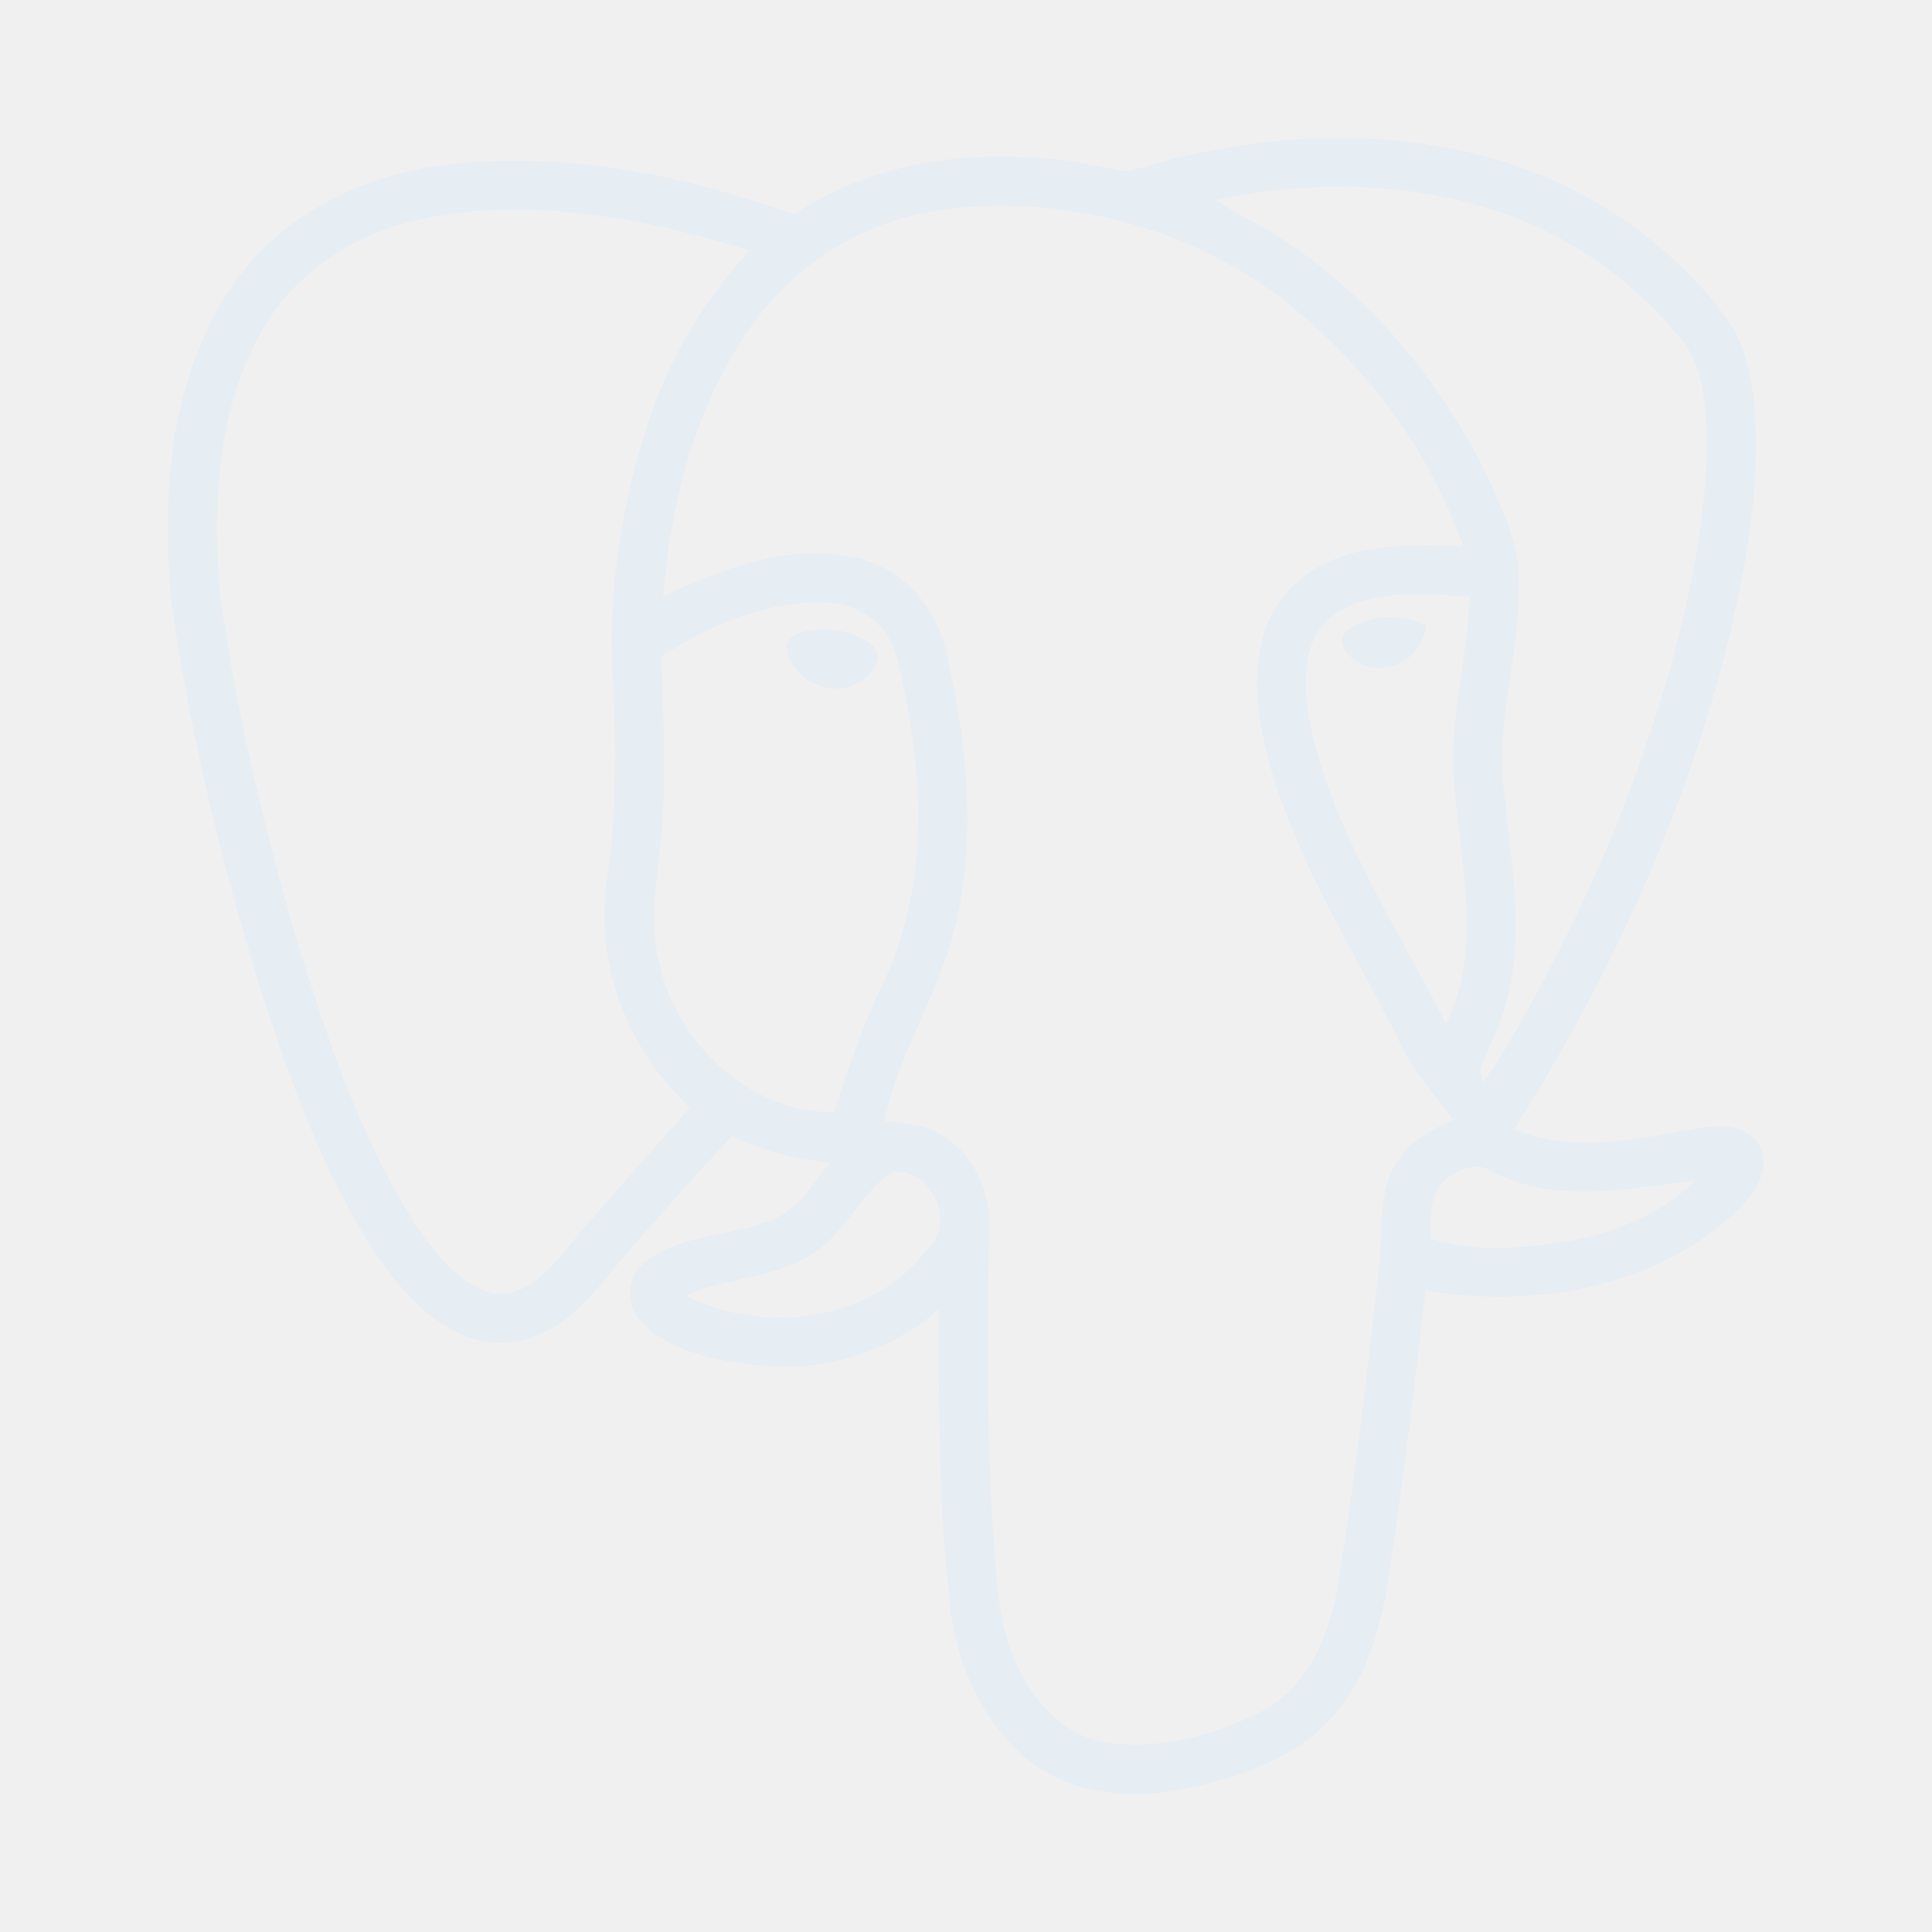
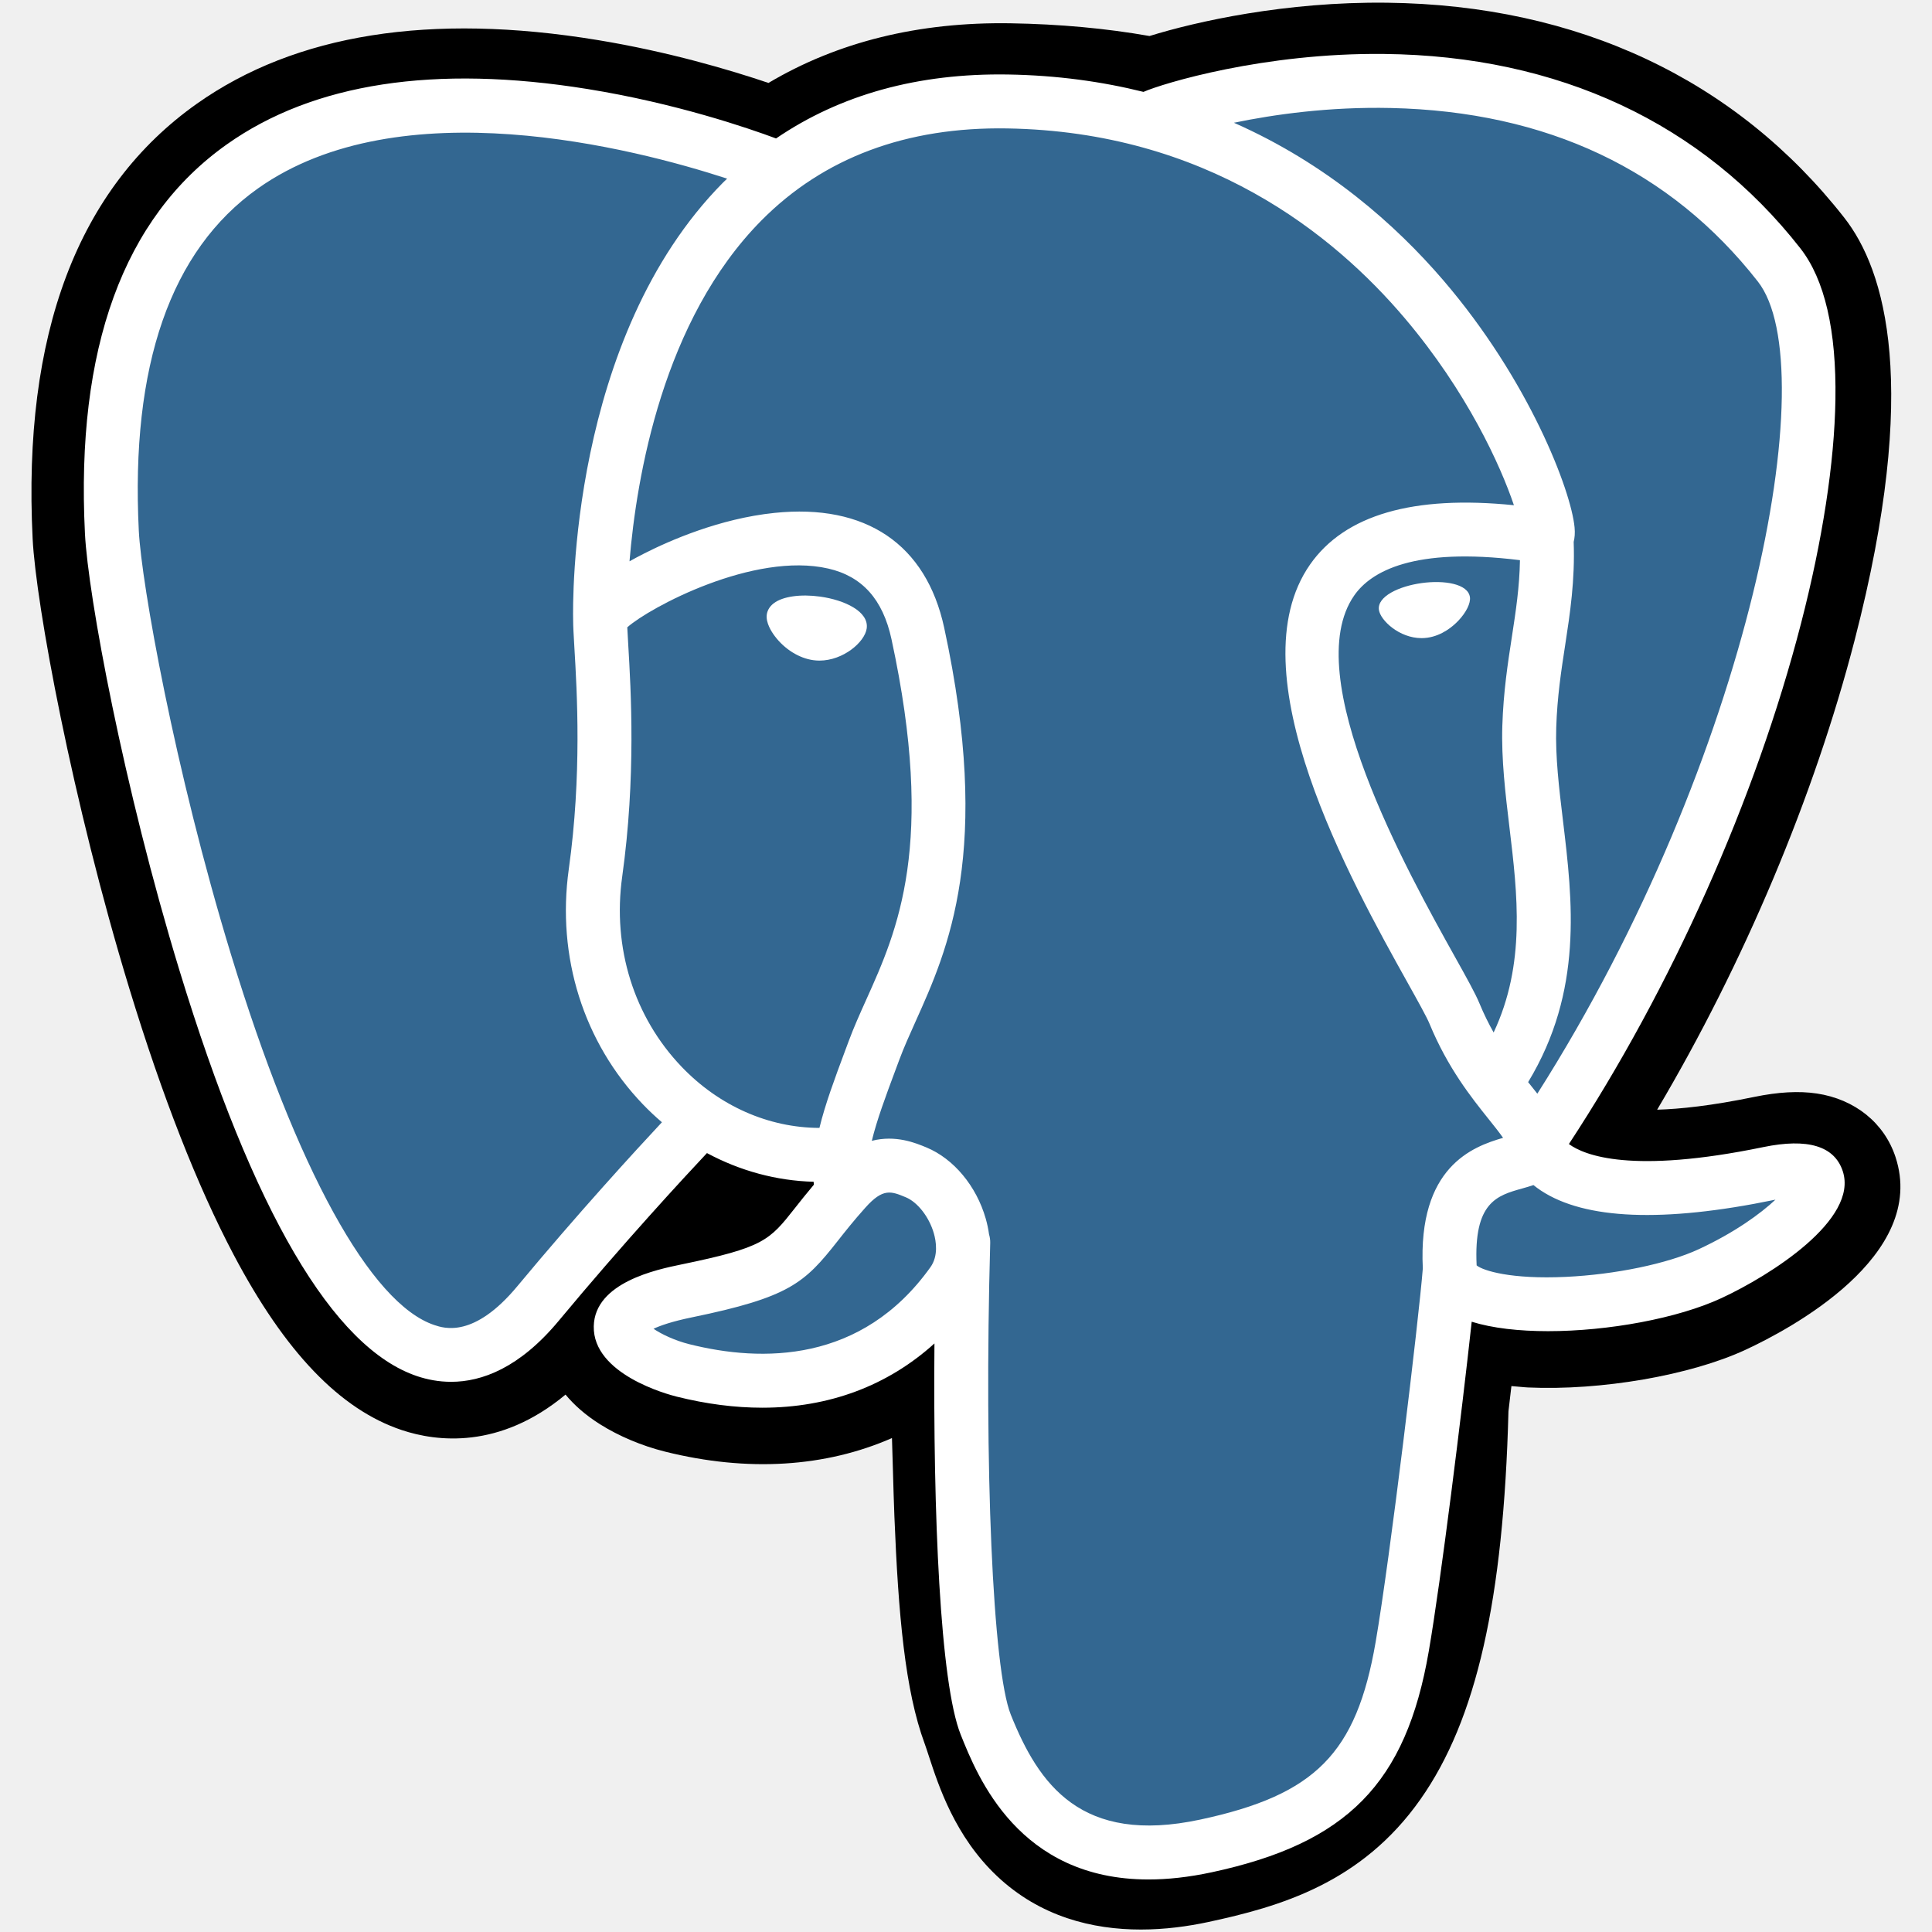
- <svg xmlns="http://www.w3.org/2000/svg" fill="#e6edf3" width="800px" height="800px" viewBox="0 0 14 14" role="img" focusable="false" aria-hidden="true">
-   <path d="m 12.73,8.268 c -0.128,-0.148 -0.347,-0.108 -0.516,-0.074 -0.407,0.073 -0.849,0.157 -1.242,-0.012 0.703,-1.11 1.256,-2.321 1.566,-3.6 0.113,-0.486 0.2,-0.983 0.183,-1.484 -0.012,-0.28 -0.051,-0.578 -0.222,-0.81 C 12.075,1.729 11.46,1.321 10.784,1.14 9.938,0.91 9.031,0.978 8.199,1.236 c -0.069,0.014 -0.137,-0.017 -0.204,-0.026 -0.755,-0.153 -1.587,-0.093 -2.242,0.344 -0.786,-0.283 -1.63,-0.453 -2.467,-0.366 -0.622,0.065 -1.247,0.354 -1.604,0.883 -0.451,0.661 -0.513,1.505 -0.441,2.28 0.145,1.029 0.396,2.041 0.715,3.029 0.21,0.616 0.442,1.236 0.816,1.774 0.19,0.264 0.442,0.53 0.782,0.572 0.302,0.037 0.575,-0.15 0.76,-0.372 0.32,-0.383 0.649,-0.759 0.991,-1.123 0.223,0.109 0.465,0.172 0.713,0.191 -0.134,0.159 -0.244,0.367 -0.458,0.429 -0.288,0.111 -0.624,0.096 -0.878,0.288 -0.146,0.105 -0.153,0.332 -0.022,0.452 0.237,0.23 0.587,0.28 0.903,0.307 0.448,0.034 0.9,-0.116 1.24,-0.41 -0.002,0.712 0.001,1.425 0.081,2.133 0.04,0.415 0.219,0.827 0.534,1.106 0.297,0.259 0.721,0.313 1.098,0.248 0.37,-0.07 0.751,-0.181 1.04,-0.434 0.307,-0.271 0.439,-0.68 0.499,-1.073 0.11,-0.704 0.194,-1.411 0.274,-2.117 0.791,0.133 1.686,-0.018 2.277,-0.596 0.126,-0.119 0.246,-0.325 0.122,-0.487 z m -1.756,-6.692 c 0.475,0.18 0.897,0.493 1.214,0.89 0.151,0.189 0.17,0.444 0.18,0.676 0.007,0.555 -0.105,1.103 -0.248,1.636 -0.273,0.987 -0.687,1.934 -1.207,2.815 -0.051,0.087 -0.107,0.171 -0.169,0.25 -0.005,-0.024 -0.014,-0.073 -0.019,-0.098 0.065,-0.17 0.159,-0.33 0.196,-0.51 0.13,-0.508 0.02,-1.032 -0.027,-1.543 -0.049,-0.483 0.116,-0.953 0.111,-1.435 0.019,-0.236 -0.075,-0.459 -0.165,-0.671 -0.328,-0.734 -0.85,-1.386 -1.519,-1.834 -0.163,-0.112 -0.346,-0.19 -0.508,-0.303 0.712,-0.153 1.475,-0.133 2.161,0.125 z m -0.434,4.118 c 0.042,0.571 0.208,1.185 -0.062,1.727 -0.361,-0.719 -0.828,-1.405 -0.991,-2.205 -0.046,-0.254 -0.058,-0.577 0.169,-0.754 0.287,-0.204 0.662,-0.158 0.994,-0.138 -0.014,0.458 -0.155,0.908 -0.109,1.369 z M 4.084,9.078 C 3.954,9.231 3.779,9.413 3.558,9.368 3.3,9.293 3.136,9.057 2.992,8.845 2.603,8.223 2.369,7.521 2.154,6.823 1.913,5.998 1.71,5.159 1.594,4.307 c -0.058,-0.649 -0.022,-1.344 0.31,-1.922 0.249,-0.437 0.712,-0.716 1.199,-0.808 0.78,-0.15 1.58,0.009 2.328,0.237 -0.33,0.363 -0.587,0.79 -0.737,1.258 -0.204,0.625 -0.298,1.289 -0.249,1.946 0.028,0.463 0.016,0.927 -0.049,1.386 -0.081,0.599 0.16,1.215 0.604,1.62 -0.303,0.354 -0.624,0.692 -0.918,1.055 z m 0.683,-2.146 c -0.076,-0.339 0.023,-0.681 0.035,-1.021 0.026,-0.385 -0.001,-0.77 -0.009,-1.154 0.36,-0.233 0.78,-0.415 1.216,-0.389 0.226,0.01 0.434,0.169 0.488,0.392 0.198,0.788 0.259,1.665 -0.12,2.411 -0.132,0.288 -0.24,0.586 -0.332,0.889 -0.631,0.006 -1.167,-0.527 -1.278,-1.127 z m 1.962,2.109 c -0.396,0.536 -1.188,0.639 -1.761,0.347 0.282,-0.131 0.612,-0.121 0.885,-0.282 0.264,-0.142 0.368,-0.454 0.615,-0.615 0.268,-0.038 0.464,0.361 0.261,0.549 z m 3.395,-0.626 c -0.15,0.242 -0.098,0.538 -0.134,0.807 -0.086,0.754 -0.171,1.509 -0.294,2.258 -0.058,0.359 -0.211,0.74 -0.549,0.919 -0.347,0.177 -0.751,0.288 -1.141,0.227 -0.371,-0.065 -0.604,-0.411 -0.71,-0.747 -0.077,-0.282 -0.085,-0.577 -0.107,-0.868 -0.037,-0.702 -0.038,-1.405 -0.02,-2.107 0.015,-0.274 -0.125,-0.56 -0.37,-0.693 -0.118,-0.067 -0.257,-0.076 -0.389,-0.086 0.104,-0.516 0.418,-0.961 0.526,-1.477 0.14,-0.638 0.062,-1.301 -0.081,-1.931 -0.07,-0.314 -0.309,-0.592 -0.627,-0.668 -0.49,-0.123 -0.984,0.068 -1.422,0.273 0.055,-0.712 0.246,-1.44 0.682,-2.018 0.321,-0.43 0.818,-0.717 1.349,-0.786 0.876,-0.112 1.796,0.13 2.492,0.678 0.575,0.455 1.03,1.07 1.275,1.763 -0.407,-0.014 -0.869,-0.031 -1.198,0.252 -0.299,0.252 -0.337,0.681 -0.27,1.042 0.156,0.858 0.662,1.587 1.036,2.359 0.099,0.181 0.233,0.339 0.36,0.501 -0.151,0.076 -0.32,0.149 -0.405,0.305 z m 1.048,0.607 c -0.269,0.032 -0.548,0.042 -0.808,-0.047 0.001,-0.147 -0.007,-0.321 0.111,-0.43 0.093,-0.069 0.226,-0.132 0.334,-0.057 0.459,0.242 0.992,0.124 1.48,0.065 -0.298,0.29 -0.711,0.426 -1.118,0.47 z M 9.762,4.569 c -0.095,0.078 0.007,0.196 0.09,0.233 0.199,0.117 0.472,-0.046 0.478,-0.274 -0.18,-0.084 -0.405,-0.075 -0.568,0.041 z m -3.522,0.363 c 0.085,-0.048 0.174,-0.18 0.076,-0.259 -0.14,-0.114 -0.343,-0.136 -0.513,-0.09 -0.055,0.019 -0.113,0.057 -0.101,0.124 0.039,0.228 0.345,0.367 0.538,0.225 z" />
+ <svg xmlns="http://www.w3.org/2000/svg" viewBox="-4 0 264 264" version="1.1" preserveAspectRatio="xMidYMid">
+   <g>
+     <path d="M255.008,158.086 C253.473,153.437 249.452,150.199 244.252,149.422 C241.8,149.056 238.992,149.212 235.669,149.897 C229.877,151.092 225.58,151.547 222.444,151.635 C234.281,131.65 243.906,108.86 249.447,87.407 C258.406,52.718 253.619,36.915 248.024,29.767 C233.217,10.848 211.614,0.683 185.552,0.372 C171.649,0.202 159.444,2.947 153.077,4.921 C147.149,3.875 140.775,3.291 134.086,3.183 C121.55,2.983 110.473,5.716 101.008,11.333 C95.767,9.561 87.358,7.063 77.646,5.469 C54.804,1.719 36.394,4.641 22.928,14.154 C6.622,25.672 -0.937,45.684 0.461,73.634 C0.905,82.508 5.869,109.508 13.685,135.114 C18.177,149.832 22.967,162.054 27.922,171.444 C34.949,184.759 42.468,192.6 50.909,195.416 C55.64,196.992 64.236,198.096 73.277,190.567 C74.423,191.954 75.952,193.333 77.981,194.614 C80.558,196.239 83.709,197.567 86.856,198.354 C98.197,201.189 108.82,200.48 117.883,196.506 C117.939,198.118 117.982,199.658 118.018,200.988 C118.079,203.145 118.138,205.26 118.217,207.238 C118.754,220.612 119.664,231.011 122.36,238.287 C122.508,238.688 122.707,239.297 122.917,239.944 C124.262,244.062 126.511,250.956 132.233,256.355 C138.158,261.948 145.325,263.663 151.889,263.663 C155.181,263.663 158.322,263.231 161.077,262.641 C170.897,260.536 182.05,257.33 190.118,245.842 C197.746,234.982 201.454,218.625 202.125,192.851 C202.212,192.123 202.292,191.427 202.369,190.764 C202.422,190.316 202.475,189.859 202.529,189.402 L204.326,189.56 L204.789,189.591 C214.791,190.047 227.021,187.926 234.532,184.437 C240.467,181.683 259.486,171.642 255.008,158.086" fill="#000000" />
+     <path d="M237.906,160.722 C208.166,166.857 206.121,156.788 206.121,156.788 C237.522,110.195 250.648,51.052 239.32,36.577 C208.417,-2.908 154.922,15.766 154.029,16.25 L153.742,16.302 C147.866,15.082 141.291,14.356 133.9,14.235 C120.444,14.014 110.236,17.763 102.49,23.637 C102.49,23.637 7.06,-15.677 11.499,73.081 C12.443,91.963 38.563,215.954 69.717,178.503 C81.104,164.808 92.106,153.229 92.106,153.229 C97.571,156.859 104.113,158.711 110.971,158.046 L111.504,157.594 C111.338,159.294 111.414,160.957 111.717,162.926 C103.691,171.893 106.05,173.467 90.006,176.77 C73.771,180.116 83.308,186.072 89.535,187.629 C97.084,189.517 114.548,192.191 126.348,175.672 L125.878,177.557 C129.022,180.076 131.23,193.94 130.86,206.509 C130.49,219.077 130.243,227.706 132.721,234.446 C135.199,241.186 137.668,256.351 158.76,251.832 C176.383,248.055 185.516,238.268 186.787,221.943 C187.688,210.336 189.729,212.052 189.857,201.675 L191.494,196.763 C193.381,181.03 191.794,175.954 202.651,178.315 L205.29,178.547 C213.282,178.91 223.741,177.261 229.88,174.408 C243.098,168.274 250.938,158.031 237.904,160.722 L237.906,160.722" fill="#336791" />
+     <path d="M108.076,81.525 C105.397,81.152 102.969,81.497 101.741,82.427 C101.05,82.95 100.837,83.556 100.779,83.973 C100.625,85.078 101.4,86.3 101.875,86.93 C103.221,88.714 105.187,89.94 107.133,90.21 C107.415,90.249 107.696,90.268 107.975,90.268 C111.22,90.268 114.171,87.741 114.431,85.876 C114.756,83.54 111.365,81.983 108.076,81.525" fill="#FFFFFF" />
+     <path d="M196.86,81.599 L196.86,81.599 C196.604,79.768 193.346,79.246 190.254,79.676 C187.166,80.106 184.172,81.5 184.422,83.335 C184.623,84.762 187.199,87.198 190.249,87.198 C190.507,87.198 190.767,87.181 191.029,87.144 C193.065,86.862 194.559,85.569 195.268,84.824 C196.35,83.688 196.975,82.422 196.86,81.599" fill="#FFFFFF" />
+     <path d="M247.802,160.025 C246.668,156.596 243.018,155.493 236.954,156.745 C218.949,160.461 212.501,157.887 210.384,156.328 C224.379,135.007 235.892,109.236 242.103,85.191 C245.045,73.801 246.67,63.223 246.803,54.602 C246.95,45.138 245.338,38.184 242.014,33.936 C228.612,16.811 208.942,7.625 185.132,7.373 C168.763,7.189 154.933,11.378 152.252,12.556 C146.606,11.152 140.451,10.29 133.75,10.18 C121.462,9.981 110.84,12.923 102.046,18.919 C98.226,17.498 88.354,14.109 76.281,12.164 C55.409,8.803 38.823,11.35 26.987,19.735 C12.864,29.741 6.344,47.627 7.607,72.894 C8.032,81.396 12.876,107.548 20.52,132.593 C30.582,165.557 41.519,184.218 53.028,188.057 C54.375,188.506 55.929,188.82 57.641,188.82 C61.839,188.82 66.986,186.928 72.341,180.49 C81.236,169.789 89.541,160.822 92.602,157.564 C97.126,159.992 102.096,161.348 107.179,161.484 C107.188,161.617 107.202,161.75 107.214,161.882 C106.194,163.092 105.357,164.152 104.644,165.057 C101.122,169.528 100.389,170.459 89.052,172.793 C85.827,173.459 77.261,175.224 77.136,181.228 C77,187.788 87.261,190.543 88.43,190.835 C92.504,191.855 96.429,192.358 100.172,192.358 C109.275,192.357 117.286,189.366 123.688,183.577 C123.491,206.963 124.466,230.007 127.274,237.028 C129.573,242.776 135.192,256.823 152.938,256.822 C155.542,256.822 158.408,256.519 161.561,255.843 C180.082,251.872 188.125,243.687 191.236,225.64 C192.901,215.995 195.758,192.964 197.102,180.61 C199.938,181.495 203.589,181.9 207.536,181.899 C215.768,181.899 225.267,180.15 231.224,177.385 C237.916,174.277 249.992,166.651 247.802,160.025 L247.802,160.025 Z M203.696,76.545 C203.635,80.192 203.133,83.503 202.601,86.959 C202.028,90.676 201.436,94.519 201.287,99.184 C201.14,103.724 201.707,108.445 202.255,113.009 C203.363,122.228 204.5,131.721 200.099,141.087 C199.415,139.872 198.754,138.546 198.149,137.078 C197.602,135.752 196.414,133.622 194.77,130.674 C188.37,119.198 173.385,92.324 181.056,81.358 C183.341,78.094 189.14,74.738 203.696,76.545 L203.696,76.545 Z M186.052,14.758 C207.386,15.229 224.261,23.21 236.21,38.478 C245.374,50.189 235.283,103.476 206.07,149.447 C205.781,149.08 205.488,148.71 205.184,148.33 C205.063,148.178 204.939,148.024 204.814,147.868 C212.363,135.401 210.887,123.066 209.573,112.13 C209.033,107.642 208.524,103.403 208.653,99.421 C208.787,95.2 209.345,91.581 209.885,88.081 C210.548,83.768 211.223,79.305 211.037,74.044 C211.176,73.492 211.232,72.84 211.159,72.066 C210.684,67.021 204.924,51.922 193.184,38.255 C186.762,30.781 177.397,22.416 164.61,16.774 C170.11,15.634 177.631,14.571 186.052,14.758 L186.052,14.758 Z M66.674,175.778 C60.774,182.872 56.7,181.512 55.36,181.066 C46.629,178.154 36.5,159.702 27.569,130.442 C19.841,105.124 15.325,79.665 14.967,72.526 C13.839,49.948 19.312,34.213 31.235,25.757 C50.639,11.997 82.541,20.233 95.36,24.41 C95.176,24.592 94.984,24.762 94.802,24.947 C73.766,46.191 74.265,82.488 74.317,84.706 C74.315,85.562 74.387,86.774 74.485,88.441 C74.847,94.546 75.521,105.908 73.721,118.775 C72.049,130.732 75.735,142.435 83.832,150.884 C84.67,151.758 85.545,152.58 86.449,153.352 C82.845,157.212 75.012,165.748 66.674,175.778 L66.674,175.778 Z M89.153,145.785 C82.627,138.975 79.663,129.503 81.02,119.796 C82.92,106.203 82.219,94.365 81.842,88.005 C81.789,87.115 81.743,86.335 81.715,85.72 C84.788,82.995 99.029,75.365 109.184,77.692 C113.819,78.753 116.643,81.909 117.817,87.337 C123.893,115.44 118.621,127.153 114.385,136.566 C113.512,138.505 112.687,140.338 111.983,142.234 L111.437,143.7 C110.055,147.406 108.769,150.852 107.972,154.124 C101.034,154.103 94.285,151.14 89.153,145.785 L89.153,145.785 Z M90.218,183.685 C88.192,183.179 86.37,182.3 85.301,181.571 C86.194,181.15 87.783,180.579 90.539,180.012 C103.876,177.266 105.936,175.328 110.434,169.617 C111.465,168.308 112.634,166.823 114.253,165.015 C114.253,165.014 114.254,165.014 114.255,165.013 C116.666,162.313 117.769,162.771 119.769,163.601 C121.39,164.272 122.969,166.303 123.609,168.539 C123.912,169.595 124.252,171.6 123.139,173.159 C113.743,186.315 100.051,186.146 90.218,183.685 L90.218,183.685 Z M160.017,248.637 C143.701,252.133 137.924,243.808 134.117,234.291 C131.66,228.147 130.452,200.44 131.309,169.844 C131.32,169.437 131.262,169.043 131.15,168.674 C131.052,167.96 130.902,167.238 130.694,166.512 C129.42,162.06 126.315,158.336 122.59,156.792 C121.11,156.179 118.394,155.054 115.13,155.889 C115.826,153.021 117.033,149.782 118.342,146.275 L118.891,144.8 C119.509,143.137 120.285,141.414 121.105,139.59 C125.538,129.742 131.609,116.253 125.02,85.78 C122.552,74.366 114.31,68.792 101.816,70.087 C94.325,70.862 87.473,73.884 84.055,75.617 C83.32,75.989 82.648,76.349 82.02,76.699 C82.974,65.199 86.578,43.707 100.061,30.11 C108.549,21.549 119.854,17.321 133.628,17.549 C160.769,17.993 178.172,31.921 187.994,43.528 C196.458,53.529 201.041,63.604 202.87,69.037 C189.115,67.639 179.76,70.354 175.018,77.134 C164.701,91.882 180.662,120.506 188.333,134.263 C189.74,136.784 190.954,138.963 191.336,139.889 C193.834,145.943 197.068,149.985 199.429,152.935 C200.153,153.839 200.855,154.716 201.389,155.482 C197.223,156.683 189.74,159.458 190.422,173.329 C189.872,180.289 185.961,212.875 183.974,224.388 C181.351,239.598 175.754,245.263 160.017,248.637 L160.017,248.637 Z M228.121,170.701 C223.861,172.678 216.732,174.162 209.96,174.48 C202.479,174.83 198.672,173.642 197.776,172.911 C197.355,164.267 200.573,163.364 203.978,162.408 C204.513,162.257 205.035,162.111 205.539,161.935 C205.852,162.19 206.195,162.443 206.571,162.691 C212.583,166.659 223.306,167.087 238.445,163.962 C238.5,163.951 238.556,163.94 238.611,163.929 C236.569,165.838 233.075,168.4 228.121,170.701 L228.121,170.701 Z" fill="#FFFFFF" />
+   </g>
</svg>
